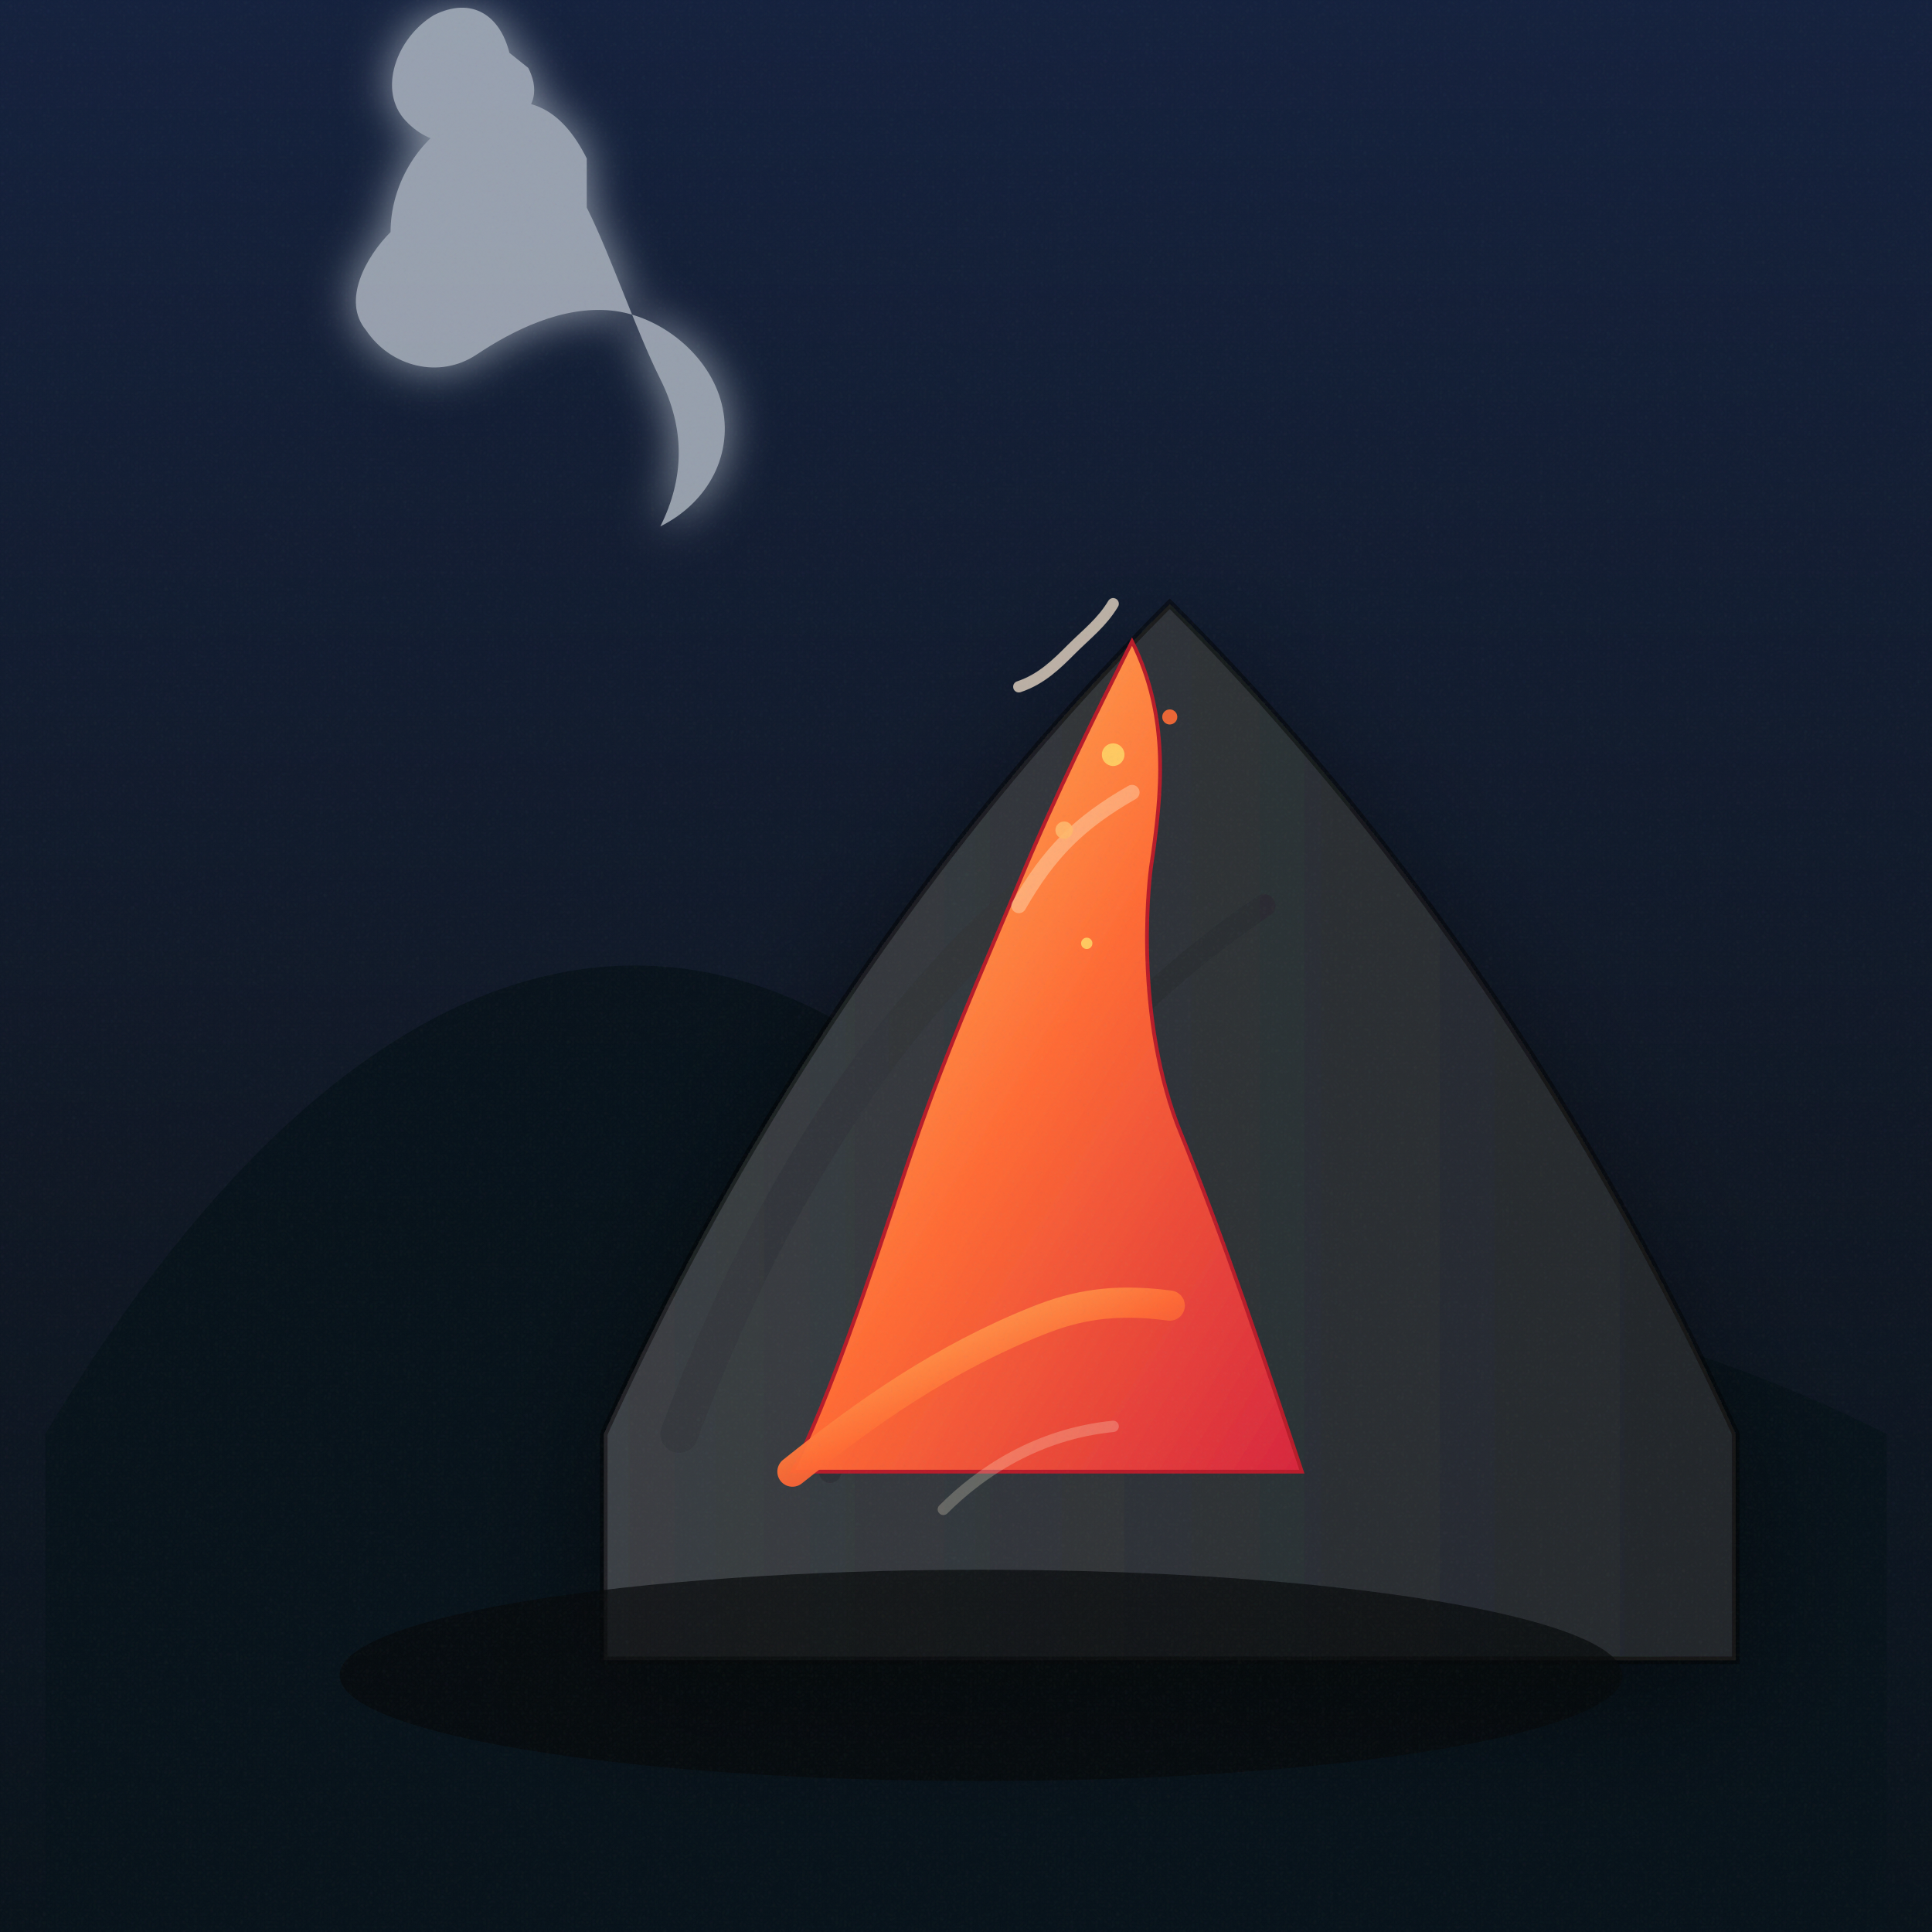
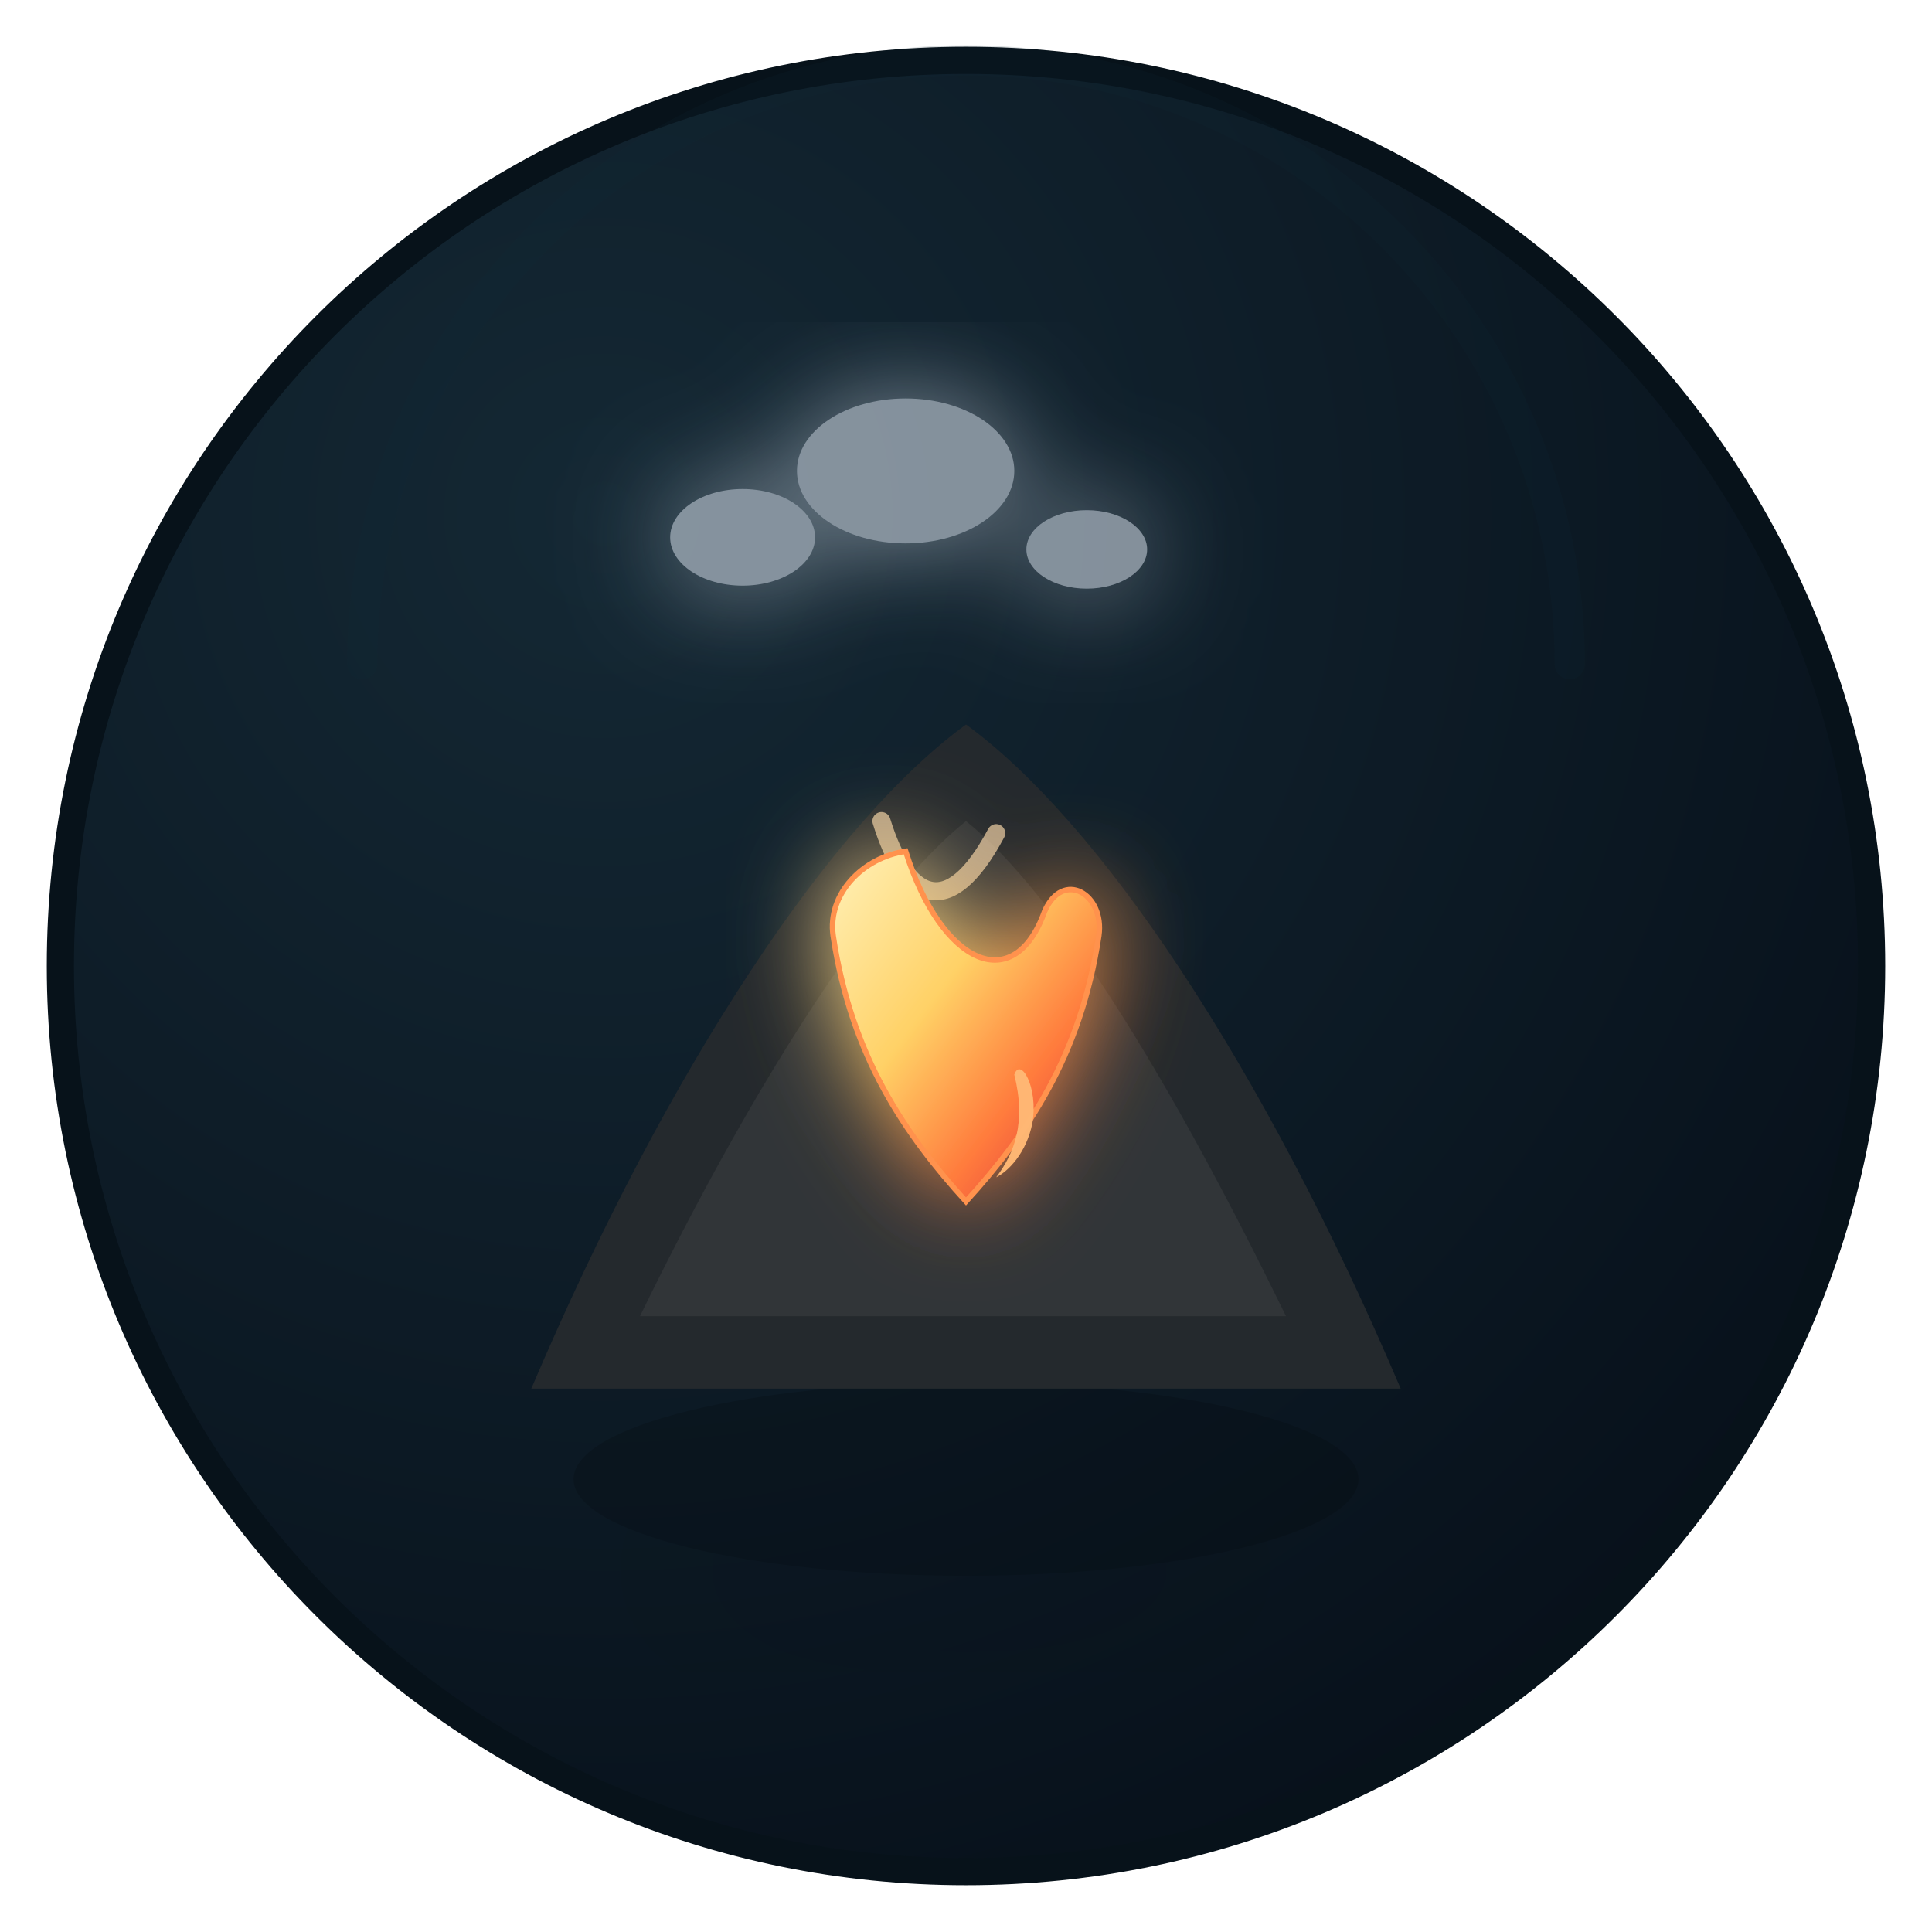
- <svg xmlns="http://www.w3.org/2000/svg" viewBox="0 0 512 512" width="512" height="512" role="img" aria-label="Volcano icon">
+ <svg xmlns="http://www.w3.org/2000/svg" viewBox="0 0 64 64" width="512" height="512" role="img" aria-label="Volcano icon">
  <defs>
-     <linearGradient id="skyGrad" x1="0" x2="0" y1="0" y2="1">
-       <stop offset="0%" stop-color="#14213d" />
-       <stop offset="60%" stop-color="#0f1724" />
-       <stop offset="100%" stop-color="#08121a" />
-     </linearGradient>
-     <linearGradient id="lavaGrad" x1="0" x2="1" y1="0" y2="1">
-       <stop offset="0%" stop-color="#ffd166" />
-       <stop offset="50%" stop-color="#ff6b35" />
+     <radialGradient id="bgRad" cx="30%" cy="25%" r="85%">
+       <stop offset="0%" stop-color="#142834" />
+       <stop offset="100%" stop-color="#07101a" />
+     </radialGradient>
+     <linearGradient id="lava" x1="0" y1="0" x2="1" y2="1">
+       <stop offset="0%" stop-color="#fff1b8" />
+       <stop offset="40%" stop-color="#ffd166" />
+       <stop offset="70%" stop-color="#ff7a3c" />
      <stop offset="100%" stop-color="#d7263d" />
    </linearGradient>
-     <linearGradient id="rockGrad" x1="0" x2="1">
-       <stop offset="0%" stop-color="#3b3f44" />
-       <stop offset="100%" stop-color="#22262a" />
-     </linearGradient>
-     <filter id="softShadow" x="-40%" y="-40%" width="180%" height="180%">
-       <feDropShadow dx="0" dy="10" stdDeviation="18" flood-color="#000" flood-opacity="0.5" />
+     <filter id="softShadow" x="-50%" y="-50%" width="200%" height="200%">
+       <feDropShadow dx="0" dy="3" stdDeviation="4" flood-color="#000" flood-opacity="0.35" />
    </filter>
-     <filter id="smokeBlur" x="-20%" y="-20%" width="140%" height="140%">
-       <feGaussianBlur stdDeviation="6" result="b" />
+     <filter id="lavaGlow" x="-40%" y="-40%" width="180%" height="180%">
+       <feGaussianBlur stdDeviation="1.6" result="b" />
      <feMerge>
        <feMergeNode in="b" />
        <feMergeNode in="SourceGraphic" />
      </feMerge>
    </filter>
-     <filter id="grain" x="0" y="0" width="100%" height="100%">
-       <feTurbulence baseFrequency="0.9" numOctaves="2" stitchTiles="stitch" result="turb" />
-       <feColorMatrix type="saturate" values="0" />
-       <feBlend in="SourceGraphic" in2="turb" mode="overlay" />
+     <filter id="smokeBlur" x="-40%" y="-40%" width="200%" height="200%">
+       <feGaussianBlur stdDeviation="1.8" result="s" />
+       <feMerge>
+         <feMergeNode in="s" />
+         <feMergeNode in="SourceGraphic" />
+       </feMerge>
    </filter>
  </defs>
-   <rect width="100%" height="100%" fill="url(#skyGrad)" />
-   <path d="M12 380 C90 250 180 220 260 300 C320 360 380 320 500 380 L500 520 L12 520 Z" fill="#07121a" opacity="0.9" />
-   <g transform="translate(40,20)" filter="url(#softShadow)">
-     <path d="M120 360 C170 250 230 180 270 140 C310 180 370 250 420 360 L420 420 L120 420 Z" fill="url(#rockGrad)" stroke="#000" stroke-opacity="0.45" stroke-width="2" />
-     <path d="M140 360 C170 280 210 230 255 200" fill="none" stroke="#2e3136" stroke-width="10" stroke-linecap="round" stroke-linejoin="round" opacity="0.45" />
-     <path d="M180 370 C210 300 250 250 295 220" fill="none" stroke="#232528" stroke-width="6" stroke-linecap="round" opacity="0.35" />
-     <path d="M255 140 C252 145 248 148 244 152 C240 156 236 160 230 162" fill="none" stroke="#ffedd5" stroke-width="3" stroke-linecap="round" opacity="0.7" />
-     <path d="M260 150 C250 170 240 190 230 214 C220 238 210 260 200 290 C190 320 180 350 170 370 L305 370 C295 340 285 310 272 278 C260 246 265 210 265 210 C268 190 270 170 260 150 Z" fill="url(#lavaGrad)" stroke="#b81d2a" stroke-width="1" />
-     <path d="M230 220 C238 206 246 198 260 190" fill="none" stroke="#fff7d6" stroke-width="4" stroke-linecap="round" opacity="0.35" />
-     <g opacity="0.9">
-       <circle cx="255" cy="180" r="3" fill="#ffd166" />
-       <circle cx="242" cy="200" r="2.3" fill="#ffb86b" />
-       <circle cx="270" cy="170" r="2" fill="#ff6b35" />
-       <circle cx="248" cy="230" r="1.5" fill="#ffd166" />
+   <circle cx="32" cy="32" r="30" fill="url(#bgRad)" stroke="#07121a" stroke-width="0.9" />
+   <path d="M12 22 A20 20 0 0 1 52 22" fill="none" stroke="#0f2b37" stroke-width="1" opacity="0.15" stroke-linecap="round" />
+   <ellipse cx="32" cy="49" rx="13" ry="3.2" fill="#000" opacity="0.16" filter="url(#softShadow)" />
+   <g transform="translate(0,2)">
+     <path d="M17.6 44 C22.2 33.2 27.6 25.2 32 22 C36.4 25.2 41.8 33.2 46.4 44 L17.6 44 Z" fill="#24292d" />
+     <path d="M21.2 41.6 C25 33.8 29 27.6 32 25.2 C35 27.6 38.8 33.8 42.6 41.6 L21.2 41.6 Z" fill="#313538" opacity="0.98" />
+     <path d="M29.2 25.2 C30 27.8 31.4 28.6 33 25.6" fill="none" stroke="#ffdfb1" stroke-width="0.6" stroke-linecap="round" opacity="0.65" />
+     <path d="M30 26.2 C31.2 30 33.6 31 34.6 28.2 C35.2 26.8 36.6 27.6 36.4 29 C35.8 33 34 35.6 32 37.8 C30 35.6 28.2 33 27.6 29 C27.4 27.6 28.6 26.4 30 26.2 Z" fill="url(#lava)" stroke="#ff924d" stroke-width="0.18" filter="url(#lavaGlow)" />
+     <path d="M33.6 33.6 C34 35.2 33.6 36.2 33 37 C33.4 36.8 34 36.2 34.2 35.2 C34.4 34 33.8 33 33.6 33.6 Z" fill="#ffb874" opacity="0.98" />
+     <g fill="#cbd5e1" opacity="0.62" filter="url(#smokeBlur)">
+       <ellipse cx="30" cy="13.6" rx="3.6" ry="2.4" />
+       <ellipse cx="24.6" cy="15.8" rx="2.4" ry="1.6" />
+       <ellipse cx="36" cy="16.2" rx="2" ry="1.3" />
    </g>
  </g>
-   <g fill="#dfe6ee" opacity="0.65" transform="translate(-10,-10)" filter="url(#smokeBlur)">
-     <path d="M270 80 C260 60 245 50 220 62 C200 72 190 92 190 110 C180 120 170 138 180 150 C190 165 210 170 225 160 C240 150 260 140 280 142 C300 144 320 160 325 180 C330 200 320 220 300 230 C310 210 310 190 300 170 C290 150 280 120 270 100 Z" transform="translate(-10,0) scale(0.65)" />
-     <path d="M290 60 C285 40 270 30 250 40 C230 52 220 80 235 96 C250 112 270 110 288 100 C306 90 305 78 300 68 Z" transform="translate(0,-6) scale(0.5)" />
-   </g>
-   <g transform="translate(40,20)">
-     <path d="M170 370 C190 354 210 340 235 330 C245 326 255 324 270 326" fill="none" stroke="url(#lavaGrad)" stroke-width="8" stroke-linecap="round" opacity="0.95" />
-     <path d="M210 380 C220 370 235 360 255 358" fill="none" stroke="#fff5d8" stroke-width="3" stroke-linecap="round" opacity="0.25" />
-   </g>
-   <ellipse cx="260" cy="444" rx="170" ry="28" fill="#06080a" opacity="0.7" />
-   <rect width="100%" height="100%" fill="none" filter="url(#grain)" opacity="0.06" />
</svg>
